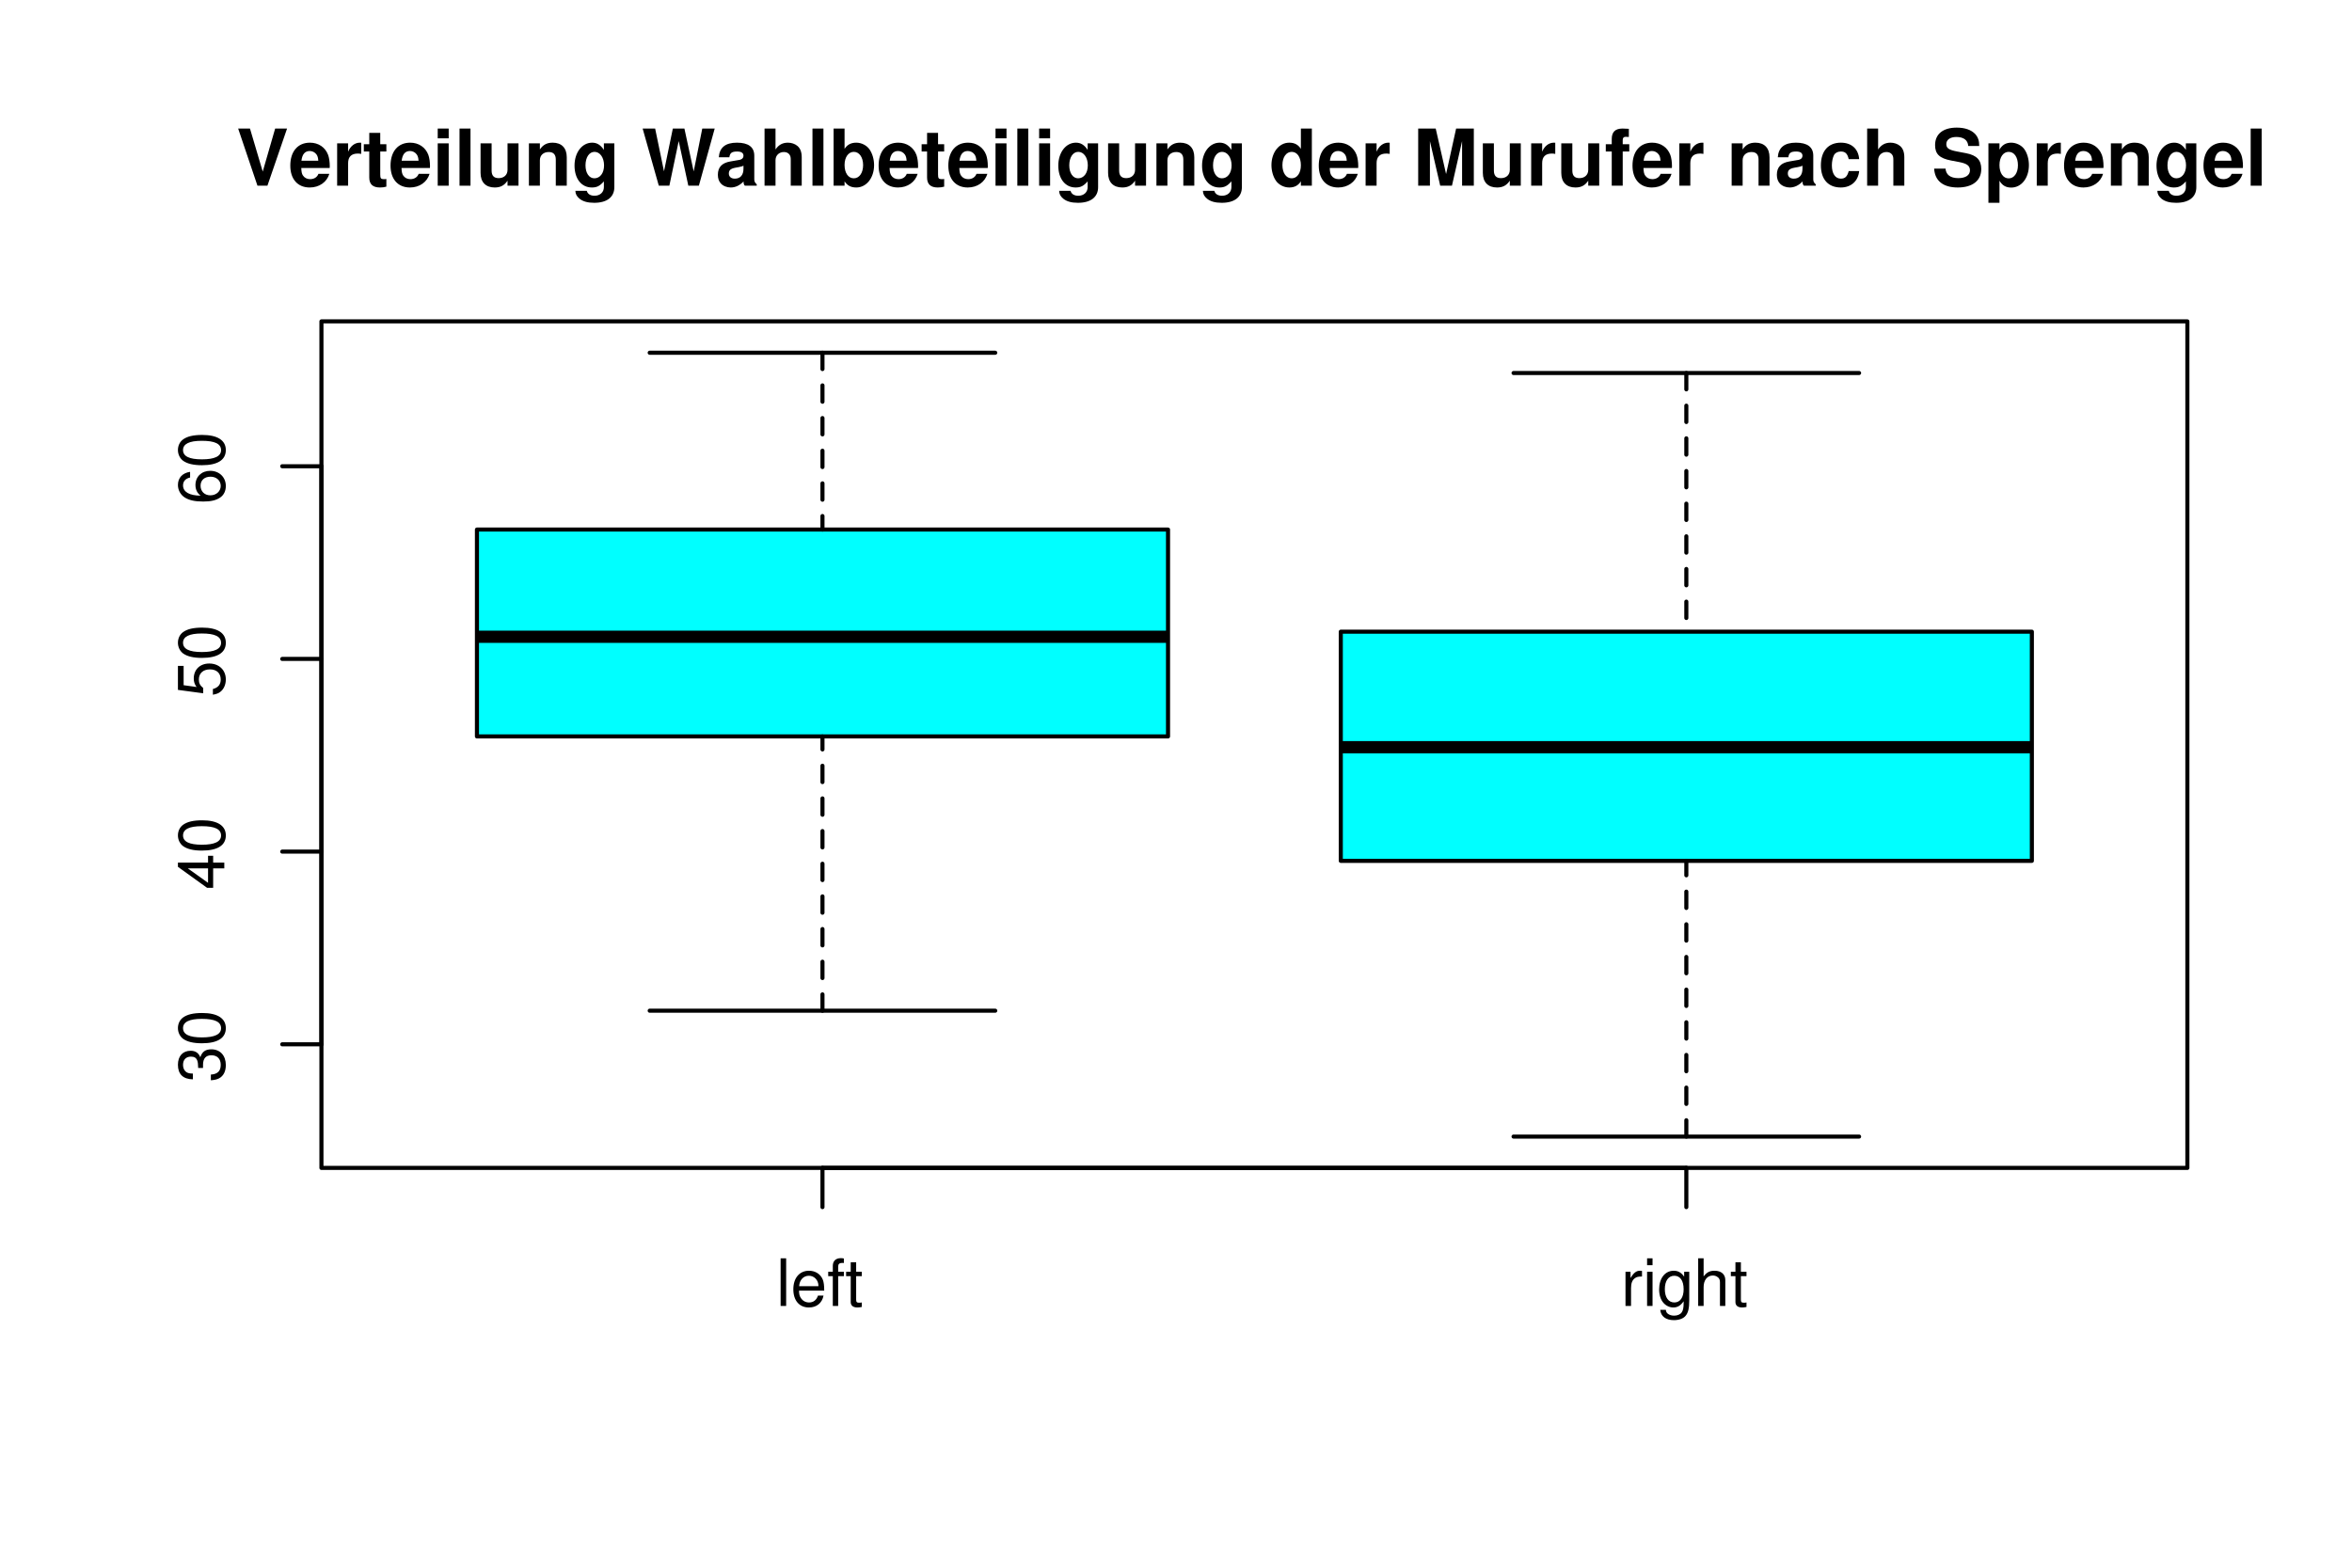
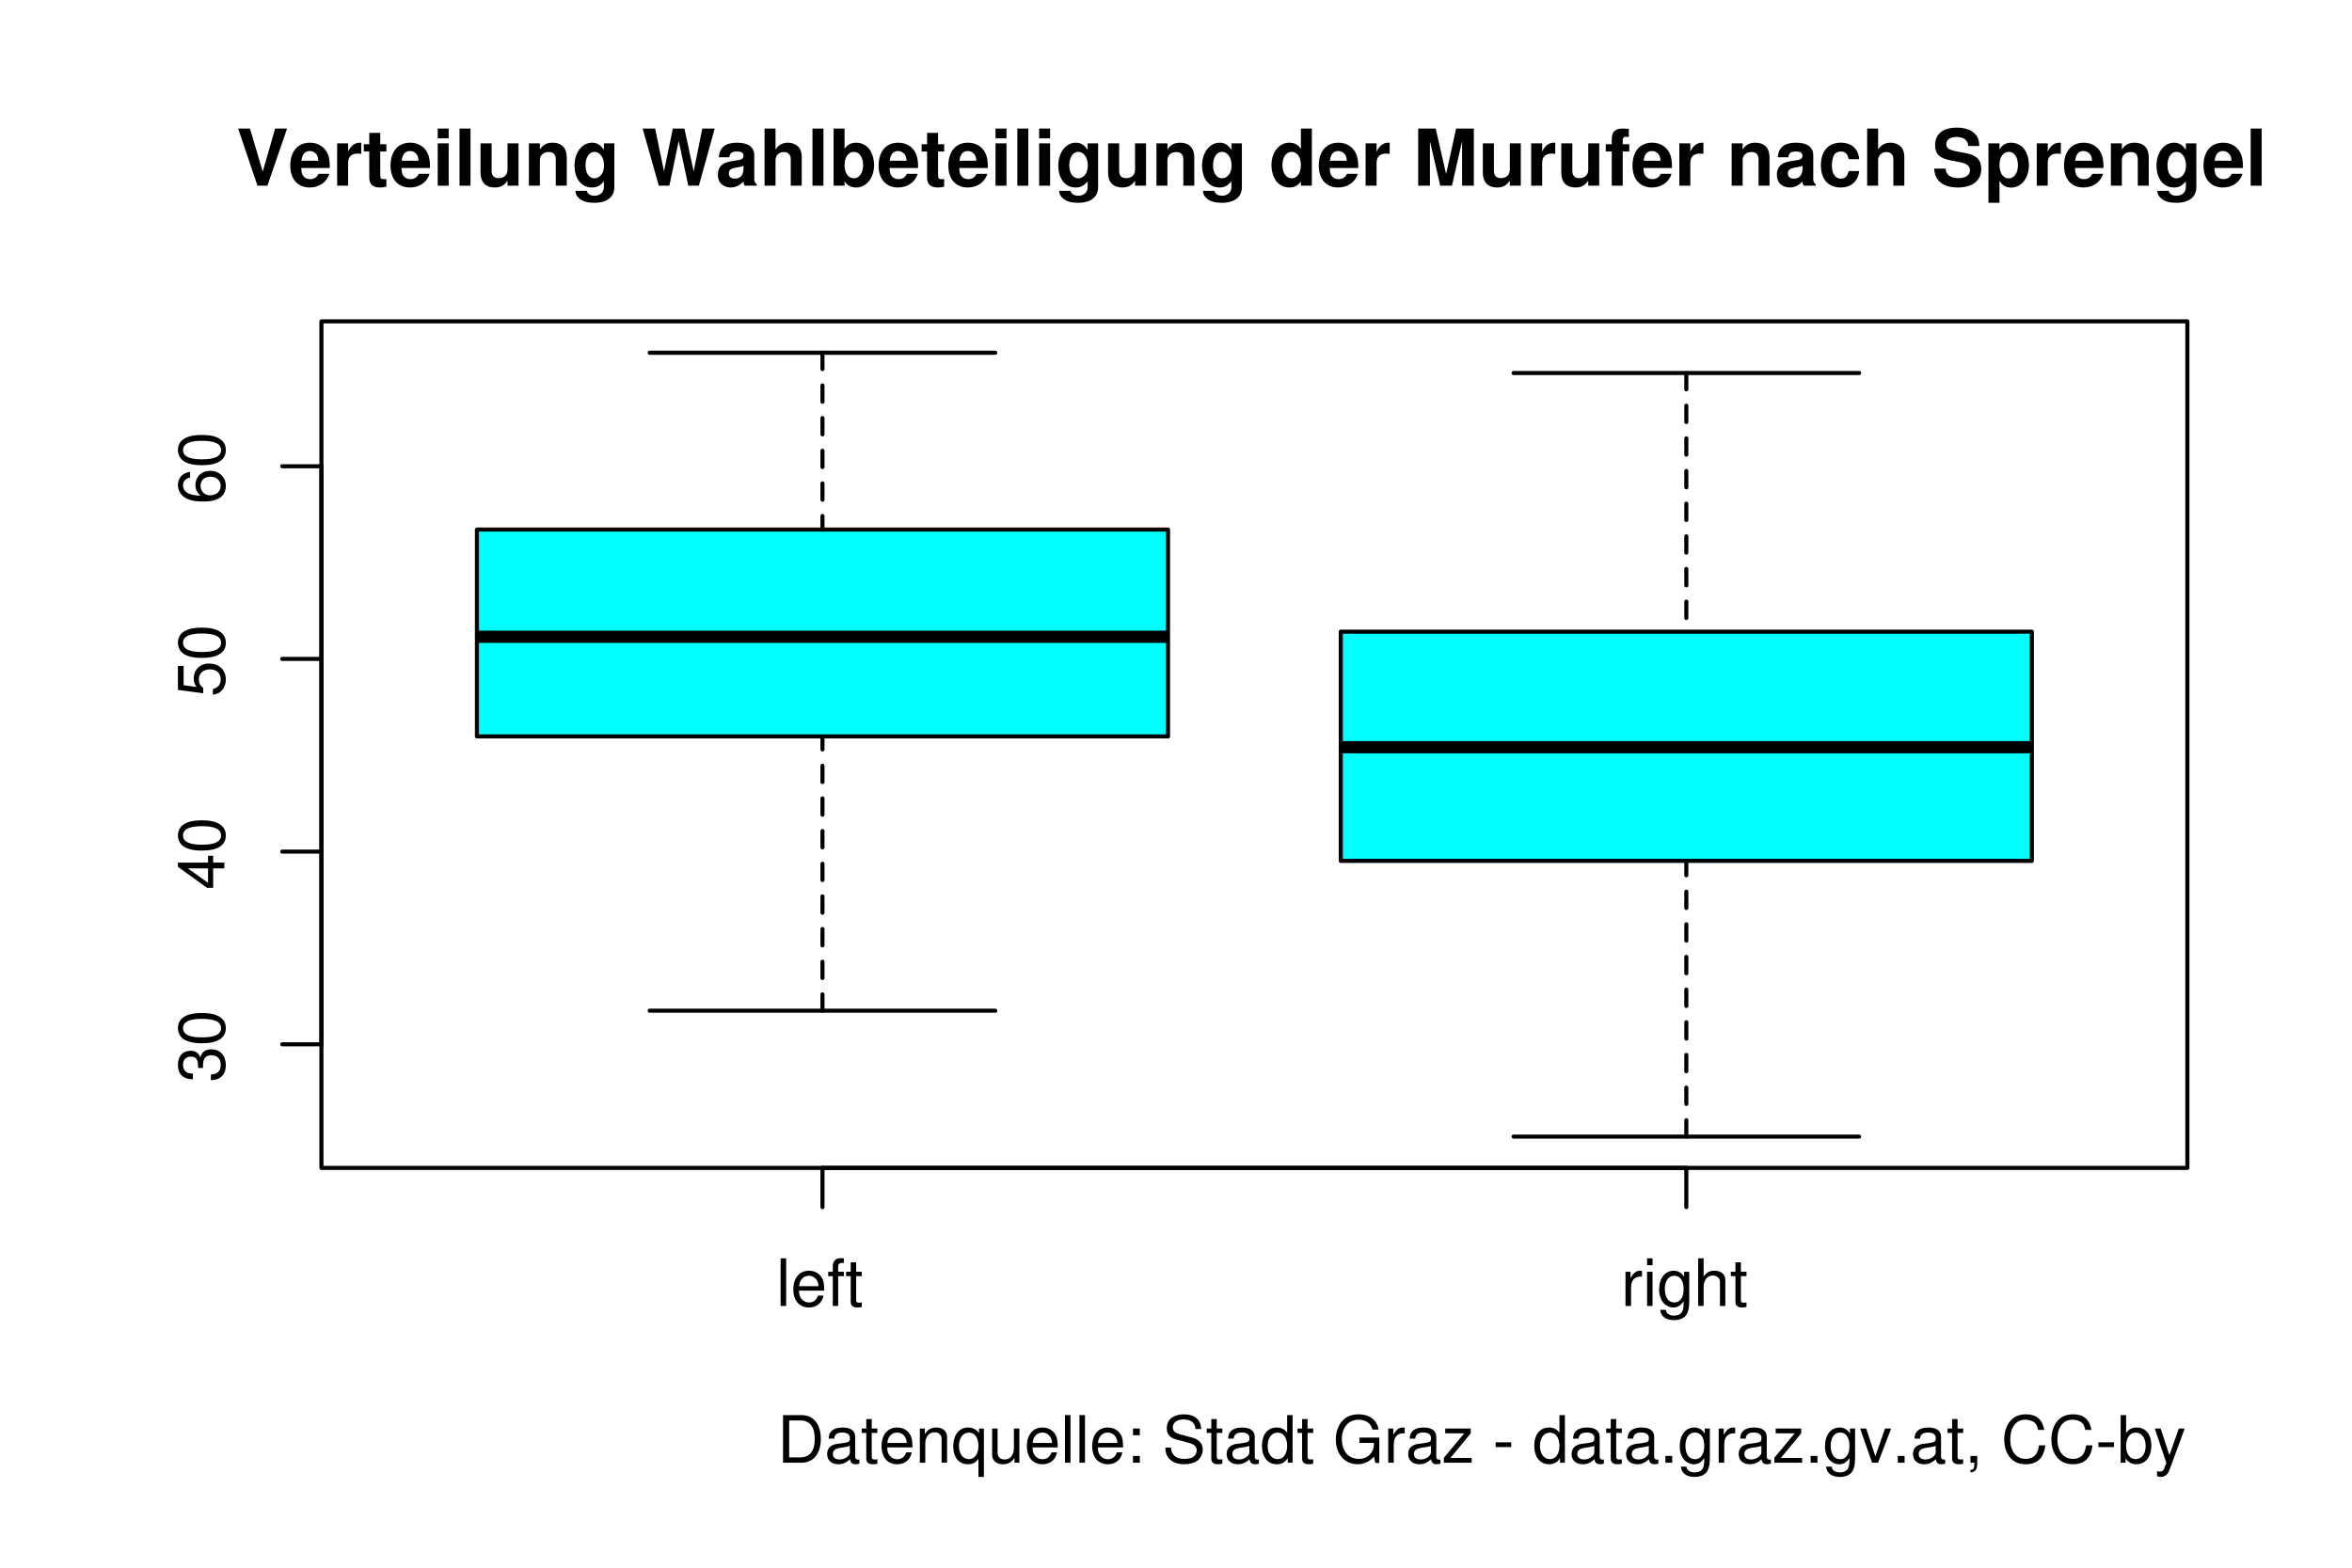
<svg xmlns="http://www.w3.org/2000/svg" xmlns:xlink="http://www.w3.org/1999/xlink" width="432pt" height="288pt" viewBox="0 0 432 288" version="1.2">
  <defs>
    <g>
      <symbol overflow="visible" id="glyph0-0">
        <path style="stroke:none;" d="" />
      </symbol>
      <symbol overflow="visible" id="glyph0-1">
        <path style="stroke:none;" d="M 1.828 -8.75 L 0.812 -8.75 L 0.812 0 L 1.828 0 Z " />
      </symbol>
      <symbol overflow="visible" id="glyph0-2">
        <path style="stroke:none;" d="M 6.156 -2.812 C 6.156 -3.766 6.078 -4.344 5.906 -4.812 C 5.5 -5.844 4.531 -6.469 3.359 -6.469 C 1.609 -6.469 0.484 -5.125 0.484 -3.062 C 0.484 -1 1.578 0.281 3.344 0.281 C 4.781 0.281 5.766 -0.547 6.031 -1.906 L 5.016 -1.906 C 4.734 -1.078 4.172 -0.641 3.375 -0.641 C 2.734 -0.641 2.203 -0.938 1.859 -1.469 C 1.625 -1.828 1.531 -2.188 1.531 -2.812 Z M 1.547 -3.625 C 1.625 -4.781 2.344 -5.547 3.344 -5.547 C 4.328 -5.547 5.094 -4.734 5.094 -3.703 C 5.094 -3.672 5.094 -3.641 5.078 -3.625 Z " />
      </symbol>
      <symbol overflow="visible" id="glyph0-3">
        <path style="stroke:none;" d="M 3.094 -6.281 L 2.047 -6.281 L 2.047 -7.266 C 2.047 -7.688 2.297 -7.906 2.75 -7.906 C 2.828 -7.906 2.875 -7.906 3.094 -7.891 L 3.094 -8.719 C 2.875 -8.766 2.734 -8.781 2.531 -8.781 C 1.609 -8.781 1.062 -8.25 1.062 -7.359 L 1.062 -6.281 L 0.219 -6.281 L 0.219 -5.469 L 1.062 -5.469 L 1.062 0 L 2.047 0 L 2.047 -5.469 L 3.094 -5.469 Z " />
      </symbol>
      <symbol overflow="visible" id="glyph0-4">
        <path style="stroke:none;" d="M 3.047 -6.281 L 2.016 -6.281 L 2.016 -8.016 L 1.016 -8.016 L 1.016 -6.281 L 0.172 -6.281 L 0.172 -5.469 L 1.016 -5.469 L 1.016 -0.719 C 1.016 -0.078 1.453 0.281 2.234 0.281 C 2.469 0.281 2.719 0.25 3.047 0.188 L 3.047 -0.641 C 2.922 -0.609 2.766 -0.594 2.562 -0.594 C 2.141 -0.594 2.016 -0.719 2.016 -1.156 L 2.016 -5.469 L 3.047 -5.469 Z " />
      </symbol>
      <symbol overflow="visible" id="glyph0-5">
        <path style="stroke:none;" d="M 0.828 -6.281 L 0.828 0 L 1.844 0 L 1.844 -3.266 C 1.844 -4.156 2.062 -4.75 2.547 -5.094 C 2.859 -5.328 3.156 -5.406 3.859 -5.406 L 3.859 -6.438 C 3.688 -6.453 3.594 -6.469 3.469 -6.469 C 2.812 -6.469 2.328 -6.078 1.75 -5.141 L 1.75 -6.281 Z " />
      </symbol>
      <symbol overflow="visible" id="glyph0-6">
        <path style="stroke:none;" d="M 1.797 -6.281 L 0.797 -6.281 L 0.797 0 L 1.797 0 Z M 1.797 -8.75 L 0.797 -8.75 L 0.797 -7.484 L 1.797 -7.484 Z " />
      </symbol>
      <symbol overflow="visible" id="glyph0-7">
        <path style="stroke:none;" d="M 4.938 -6.281 L 4.938 -5.375 C 4.438 -6.125 3.828 -6.469 3.031 -6.469 C 1.422 -6.469 0.344 -5.078 0.344 -3.031 C 0.344 -2 0.625 -1.156 1.141 -0.562 C 1.609 -0.031 2.281 0.281 2.938 0.281 C 3.734 0.281 4.281 -0.062 4.844 -0.859 L 4.844 -0.531 C 4.844 0.328 4.734 0.844 4.484 1.188 C 4.219 1.562 3.703 1.781 3.094 1.781 C 2.641 1.781 2.234 1.656 1.953 1.438 C 1.734 1.266 1.625 1.094 1.578 0.719 L 0.547 0.719 C 0.656 1.906 1.578 2.609 3.062 2.609 C 4 2.609 4.797 2.312 5.203 1.812 C 5.688 1.234 5.875 0.438 5.875 -1.031 L 5.875 -6.281 Z M 3.125 -5.547 C 4.219 -5.547 4.844 -4.625 4.844 -3.062 C 4.844 -1.562 4.203 -0.641 3.141 -0.641 C 2.047 -0.641 1.391 -1.578 1.391 -3.094 C 1.391 -4.609 2.062 -5.547 3.125 -5.547 Z " />
      </symbol>
      <symbol overflow="visible" id="glyph0-8">
        <path style="stroke:none;" d="M 0.844 -8.75 L 0.844 0 L 1.844 0 L 1.844 -3.469 C 1.844 -4.75 2.516 -5.594 3.547 -5.594 C 3.859 -5.594 4.188 -5.484 4.422 -5.297 C 4.719 -5.094 4.844 -4.797 4.844 -4.359 L 4.844 0 L 5.828 0 L 5.828 -4.75 C 5.828 -5.812 5.078 -6.469 3.859 -6.469 C 2.969 -6.469 2.422 -6.188 1.844 -5.422 L 1.844 -8.75 Z " />
      </symbol>
+       <symbol overflow="visible" id="glyph0-9">
+         <path style="stroke:none;" d="M 1.062 0 L 4.438 0 C 6.641 0 8 -1.656 8 -4.375 C 8 -7.094 6.656 -8.75 4.438 -8.75 L 1.062 -8.75 Z M 2.188 -0.984 L 2.188 -7.766 L 4.25 -7.766 C 5.969 -7.766 6.891 -6.594 6.891 -4.375 C 6.891 -2.156 5.969 -0.984 4.25 -0.984 Z " />
+       </symbol>
+       <symbol overflow="visible" id="glyph0-10">
+         <path style="stroke:none;" d="M 6.422 -0.594 C 6.312 -0.562 6.266 -0.562 6.203 -0.562 C 5.859 -0.562 5.656 -0.75 5.656 -1.062 L 5.656 -4.75 C 5.656 -5.875 4.844 -6.469 3.297 -6.469 C 2.391 -6.469 1.625 -6.203 1.219 -5.734 C 0.922 -5.406 0.797 -5.047 0.781 -4.422 L 1.781 -4.422 C 1.875 -5.203 2.328 -5.547 3.266 -5.547 C 4.156 -5.547 4.672 -5.203 4.672 -4.609 L 4.672 -4.344 C 4.672 -3.922 4.422 -3.75 3.625 -3.641 C 2.203 -3.469 1.984 -3.422 1.609 -3.266 C 0.875 -2.969 0.5 -2.406 0.5 -1.578 C 0.5 -0.438 1.297 0.281 2.562 0.281 C 3.359 0.281 4 0 4.703 -0.641 C 4.781 -0.016 5.094 0.281 5.734 0.281 C 5.938 0.281 6.094 0.25 6.422 0.172 Z M 4.672 -1.984 C 4.672 -1.641 4.578 -1.438 4.266 -1.156 C 3.859 -0.797 3.375 -0.594 2.781 -0.594 C 2 -0.594 1.547 -0.969 1.547 -1.609 C 1.547 -2.266 1.984 -2.609 3.062 -2.766 C 4.109 -2.906 4.328 -2.953 4.672 -3.109 Z " />
+       </symbol>
+       <symbol overflow="visible" id="glyph0-11">
+         <path style="stroke:none;" d="M 0.844 -6.281 L 0.844 0 L 1.844 0 L 1.844 -3.469 C 1.844 -4.75 2.516 -5.594 3.547 -5.594 C 4.344 -5.594 4.844 -5.109 4.844 -4.359 L 4.844 0 L 5.844 0 L 5.844 -4.75 C 5.844 -5.797 5.062 -6.469 3.859 -6.469 C 2.922 -6.469 2.312 -6.109 1.766 -5.234 L 1.766 -6.281 Z " />
+       </symbol>
+       <symbol overflow="visible" id="glyph0-12">
+         <path style="stroke:none;" d="M 5.938 2.609 L 5.938 -6.281 L 5.047 -6.281 L 5.047 -5.453 C 4.578 -6.109 3.875 -6.469 3.047 -6.469 C 1.391 -6.469 0.312 -5.109 0.312 -3.031 C 0.312 -0.984 1.344 0.281 3 0.281 C 3.875 0.281 4.469 -0.031 4.938 -0.719 L 4.938 2.609 Z M 3.188 -5.531 C 4.266 -5.531 4.938 -4.578 4.938 -3.062 C 4.938 -1.625 4.25 -0.656 3.188 -0.656 C 2.094 -0.656 1.359 -1.625 1.359 -3.094 C 1.359 -4.547 2.094 -5.531 3.188 -5.531 Z " />
+       </symbol>
+       <symbol overflow="visible" id="glyph0-13">
+         <path style="stroke:none;" d="M 5.781 0 L 5.781 -6.281 L 4.781 -6.281 L 4.781 -2.719 C 4.781 -1.438 4.109 -0.594 3.078 -0.594 C 2.281 -0.594 1.781 -1.078 1.781 -1.844 L 1.781 -6.281 L 0.781 -6.281 L 0.781 -1.438 C 0.781 -0.391 1.562 0.281 2.781 0.281 C 3.703 0.281 4.297 -0.047 4.891 -0.875 L 4.891 0 Z " />
+       </symbol>
+       <symbol overflow="visible" id="glyph0-14">
+         <path style="stroke:none;" d="M 2.562 -1.25 L 1.312 -1.25 L 1.312 0 L 2.562 0 Z M 2.562 -6.281 L 1.312 -6.281 L 1.312 -5.047 L 2.562 -5.047 Z " />
+       </symbol>
+       <symbol overflow="visible" id="glyph0-15">
+         <path style="stroke:none;" d="" />
+       </symbol>
+       <symbol overflow="visible" id="glyph0-16">
+         <path style="stroke:none;" d="M 7.156 -6.188 C 7.141 -7.891 5.969 -8.891 3.953 -8.891 C 2.031 -8.891 0.844 -7.906 0.844 -6.328 C 0.844 -5.25 1.406 -4.578 2.562 -4.281 L 4.734 -3.703 C 5.828 -3.422 6.344 -2.969 6.344 -2.297 C 6.344 -1.828 6.078 -1.344 5.719 -1.078 C 5.359 -0.844 4.812 -0.703 4.109 -0.703 C 3.156 -0.703 2.516 -0.938 2.094 -1.438 C 1.766 -1.828 1.625 -2.25 1.625 -2.781 L 0.578 -2.781 C 0.594 -1.984 0.75 -1.453 1.094 -0.969 C 1.688 -0.156 2.703 0.281 4.031 0.281 C 5.078 0.281 5.922 0.031 6.484 -0.391 C 7.078 -0.859 7.453 -1.641 7.453 -2.406 C 7.453 -3.484 6.781 -4.266 5.594 -4.594 L 3.391 -5.188 C 2.344 -5.469 1.953 -5.812 1.953 -6.484 C 1.953 -7.375 2.734 -7.953 3.906 -7.953 C 5.297 -7.953 6.078 -7.312 6.094 -6.188 Z " />
+       </symbol>
+       <symbol overflow="visible" id="glyph0-17">
+         <path style="stroke:none;" d="M 5.938 -8.75 L 4.938 -8.75 L 4.938 -5.5 C 4.531 -6.125 3.859 -6.469 3.016 -6.469 C 1.375 -6.469 0.312 -5.156 0.312 -3.156 C 0.312 -1.031 1.359 0.281 3.047 0.281 C 3.906 0.281 4.516 -0.047 5.047 -0.828 L 5.047 0 L 5.938 0 Z M 3.188 -5.531 C 4.266 -5.531 4.938 -4.578 4.938 -3.078 C 4.938 -1.625 4.25 -0.656 3.188 -0.656 C 2.094 -0.656 1.359 -1.625 1.359 -3.094 C 1.359 -4.562 2.094 -5.531 3.188 -5.531 Z " />
+       </symbol>
+       <symbol overflow="visible" id="glyph0-18">
+         <path style="stroke:none;" d="M 8.516 -4.625 L 4.859 -4.625 L 4.859 -3.641 L 7.531 -3.641 L 7.531 -3.391 C 7.531 -1.844 6.375 -0.703 4.781 -0.703 C 3.891 -0.703 3.078 -1.031 2.562 -1.594 C 1.984 -2.219 1.641 -3.266 1.641 -4.344 C 1.641 -6.484 2.875 -7.906 4.719 -7.906 C 6.047 -7.906 7.016 -7.219 7.25 -6.094 L 8.391 -6.094 C 8.078 -7.875 6.734 -8.891 4.734 -8.891 C 3.656 -8.891 2.797 -8.609 2.109 -8.047 C 1.109 -7.219 0.531 -5.859 0.531 -4.281 C 0.531 -1.594 2.172 0.281 4.531 0.281 C 5.719 0.281 6.672 -0.172 7.531 -1.109 L 7.797 0.047 L 8.516 0.047 Z " />
+       </symbol>
+       <symbol overflow="visible" id="glyph0-19">
+         <path style="stroke:none;" d="M 5.312 -6.281 L 0.625 -6.281 L 0.625 -5.406 L 4.125 -5.406 L 0.375 -0.906 L 0.375 0 L 5.484 0 L 5.484 -0.875 L 1.578 -0.875 L 5.312 -5.406 Z " />
+       </symbol>
+       <symbol overflow="visible" id="glyph0-20">
+         <path style="stroke:none;" d="M 3.406 -3.75 L 0.547 -3.75 L 0.547 -2.875 L 3.406 -2.875 Z " />
+       </symbol>
+       <symbol overflow="visible" id="glyph0-21">
+         <path style="stroke:none;" d="M 2.297 -1.25 L 1.047 -1.25 L 1.047 0 L 2.297 0 Z " />
+       </symbol>
+       <symbol overflow="visible" id="glyph0-22">
+         <path style="stroke:none;" d="M 3.422 0 L 5.828 -6.281 L 4.703 -6.281 L 2.922 -1.188 L 1.25 -6.281 L 0.125 -6.281 L 2.328 0 Z " />
+       </symbol>
+       <symbol overflow="visible" id="glyph0-23">
+         <path style="stroke:none;" d="M 1.047 -1.25 L 1.047 0 L 1.766 0 L 1.766 0.219 C 1.766 1.047 1.609 1.281 1.047 1.312 L 1.047 1.766 C 1.891 1.766 2.297 1.219 2.297 0.188 L 2.297 -1.25 Z " />
+       </symbol>
+       <symbol overflow="visible" id="glyph0-24">
+         <path style="stroke:none;" d="M 7.938 -6.031 C 7.594 -7.953 6.484 -8.891 4.578 -8.891 C 3.391 -8.891 2.453 -8.516 1.797 -7.797 C 1.016 -6.938 0.578 -5.688 0.578 -4.266 C 0.578 -2.828 1.016 -1.594 1.844 -0.75 C 2.516 -0.047 3.391 0.281 4.531 0.281 C 6.656 0.281 7.859 -0.875 8.125 -3.188 L 6.969 -3.188 C 6.875 -2.594 6.75 -2.188 6.578 -1.844 C 6.219 -1.109 5.469 -0.703 4.531 -0.703 C 2.797 -0.703 1.688 -2.094 1.688 -4.281 C 1.688 -6.531 2.75 -7.906 4.438 -7.906 C 5.141 -7.906 5.812 -7.688 6.172 -7.359 C 6.484 -7.062 6.672 -6.688 6.797 -6.031 Z " />
+       </symbol>
+       <symbol overflow="visible" id="glyph0-25">
+         <path style="stroke:none;" d="M 0.641 -8.75 L 0.641 0 L 1.547 0 L 1.547 -0.797 C 2.031 -0.078 2.656 0.281 3.547 0.281 C 5.203 0.281 6.281 -1.078 6.281 -3.172 C 6.281 -5.203 5.25 -6.469 3.594 -6.469 C 2.719 -6.469 2.109 -6.141 1.641 -5.438 L 1.641 -8.75 Z M 3.391 -5.531 C 4.516 -5.531 5.234 -4.562 5.234 -3.062 C 5.234 -1.625 4.484 -0.656 3.391 -0.656 C 2.344 -0.656 1.641 -1.625 1.641 -3.094 C 1.641 -4.578 2.344 -5.531 3.391 -5.531 Z " />
+       </symbol>
+       <symbol overflow="visible" id="glyph0-26">
+         <path style="stroke:none;" d="M 4.656 -6.281 L 2.922 -1.391 L 1.312 -6.281 L 0.234 -6.281 L 2.359 0.031 L 1.984 1.016 C 1.828 1.469 1.594 1.625 1.172 1.625 C 1.031 1.625 0.859 1.609 0.641 1.562 L 0.641 2.453 C 0.859 2.562 1.062 2.609 1.312 2.609 C 1.641 2.609 1.984 2.516 2.25 2.312 C 2.562 2.094 2.75 1.828 2.938 1.312 L 5.734 -6.281 Z " />
+       </symbol>
      <symbol overflow="visible" id="glyph1-0">
        <path style="stroke:none;" d="" />
      </symbol>
      <symbol overflow="visible" id="glyph1-1">
        <path style="stroke:none;" d="M -3.906 -2.656 L -3.906 -3.234 C -3.906 -4.391 -3.391 -4.984 -2.359 -4.984 C -1.297 -4.984 -0.656 -4.328 -0.656 -3.234 C -0.656 -2.078 -1.234 -1.516 -2.469 -1.438 L -2.469 -0.391 C -1.781 -0.438 -1.344 -0.547 -0.953 -0.75 C -0.141 -1.188 0.281 -2.031 0.281 -3.188 C 0.281 -4.938 -0.766 -6.078 -2.375 -6.078 C -3.453 -6.078 -4.062 -5.656 -4.406 -4.625 C -4.719 -5.422 -5.312 -5.812 -6.172 -5.812 C -7.625 -5.812 -8.516 -4.844 -8.516 -3.234 C -8.516 -1.516 -7.578 -0.594 -5.766 -0.562 L -5.766 -1.625 C -6.281 -1.625 -6.562 -1.688 -6.828 -1.812 C -7.297 -2.047 -7.578 -2.578 -7.578 -3.234 C -7.578 -4.172 -7.031 -4.734 -6.125 -4.734 C -5.531 -4.734 -5.172 -4.531 -4.984 -4.062 C -4.859 -3.766 -4.812 -3.391 -4.797 -2.656 Z " />
      </symbol>
      <symbol overflow="visible" id="glyph1-2">
        <path style="stroke:none;" d="M -8.516 -3.297 C -8.516 -2.516 -8.156 -1.781 -7.578 -1.344 C -6.828 -0.797 -5.688 -0.516 -4.109 -0.516 C -1.25 -0.516 0.281 -1.469 0.281 -3.297 C 0.281 -5.094 -1.25 -6.078 -4.047 -6.078 C -5.703 -6.078 -6.797 -5.812 -7.578 -5.25 C -8.172 -4.812 -8.516 -4.109 -8.516 -3.297 Z M -7.578 -3.297 C -7.578 -4.438 -6.422 -5 -4.141 -5 C -1.734 -5 -0.594 -4.453 -0.594 -3.281 C -0.594 -2.156 -1.781 -1.594 -4.109 -1.594 C -6.438 -1.594 -7.578 -2.156 -7.578 -3.297 Z " />
      </symbol>
      <symbol overflow="visible" id="glyph1-3">
        <path style="stroke:none;" d="M -2.047 -3.922 L 0 -3.922 L 0 -4.984 L -2.047 -4.984 L -2.047 -6.234 L -2.984 -6.234 L -2.984 -4.984 L -8.516 -4.984 L -8.516 -4.203 L -3.156 -0.344 L -2.047 -0.344 Z M -2.984 -3.922 L -2.984 -1.266 L -6.703 -3.922 Z " />
      </symbol>
      <symbol overflow="visible" id="glyph1-4">
        <path style="stroke:none;" d="M -8.516 -5.719 L -8.516 -1.312 L -3.875 -0.688 L -3.875 -1.656 C -4.469 -2.141 -4.672 -2.562 -4.672 -3.219 C -4.672 -4.359 -3.891 -5.078 -2.625 -5.078 C -1.406 -5.078 -0.656 -4.375 -0.656 -3.219 C -0.656 -2.297 -1.125 -1.734 -2.094 -1.469 L -2.094 -0.422 C -1.391 -0.562 -1.062 -0.688 -0.75 -0.938 C -0.094 -1.422 0.281 -2.281 0.281 -3.234 C 0.281 -4.953 -0.969 -6.156 -2.766 -6.156 C -4.453 -6.156 -5.609 -5.047 -5.609 -3.406 C -5.609 -2.812 -5.453 -2.328 -5.094 -1.844 L -7.469 -2.172 L -7.469 -5.719 Z " />
      </symbol>
      <symbol overflow="visible" id="glyph1-5">
        <path style="stroke:none;" d="M -6.281 -5.969 C -7.688 -5.766 -8.516 -4.859 -8.516 -3.562 C -8.516 -2.625 -8.047 -1.781 -7.297 -1.281 C -6.469 -0.75 -5.422 -0.516 -3.875 -0.516 C -2.453 -0.516 -1.531 -0.734 -0.781 -1.234 C -0.094 -1.688 0.281 -2.438 0.281 -3.375 C 0.281 -4.984 -0.922 -6.156 -2.594 -6.156 C -4.172 -6.156 -5.297 -5.078 -5.297 -3.547 C -5.297 -2.719 -4.969 -2.047 -4.344 -1.594 C -6.422 -1.609 -7.578 -2.281 -7.578 -3.484 C -7.578 -4.234 -7.109 -4.75 -6.281 -4.922 Z M -4.359 -3.422 C -4.359 -4.438 -3.641 -5.078 -2.516 -5.078 C -1.438 -5.078 -0.656 -4.359 -0.656 -3.391 C -0.656 -2.406 -1.469 -1.656 -2.562 -1.656 C -3.625 -1.656 -4.359 -2.375 -4.359 -3.422 Z " />
      </symbol>
      <symbol overflow="visible" id="glyph2-0">
        <path style="stroke:none;" d="" />
      </symbol>
      <symbol overflow="visible" id="glyph2-1">
        <path style="stroke:none;" d="M 5.719 0 L 9.328 -10.5 L 7.141 -10.5 L 4.859 -2.594 L 2.516 -10.5 L 0.344 -10.5 L 3.891 0 Z " />
      </symbol>
      <symbol overflow="visible" id="glyph2-2">
        <path style="stroke:none;" d="M 7.547 -3.25 C 7.562 -3.422 7.562 -3.5 7.562 -3.594 C 7.562 -4.375 7.453 -5.094 7.266 -5.641 C 6.734 -7.062 5.484 -7.906 3.922 -7.906 C 1.688 -7.906 0.312 -6.297 0.312 -3.688 C 0.312 -1.203 1.672 0.328 3.875 0.328 C 5.625 0.328 7.031 -0.656 7.484 -2.188 L 5.484 -2.188 C 5.25 -1.562 4.688 -1.203 3.953 -1.203 C 3.375 -1.203 2.906 -1.453 2.625 -1.891 C 2.438 -2.172 2.359 -2.516 2.328 -3.25 Z M 2.359 -4.594 C 2.5 -5.781 3 -6.375 3.891 -6.375 C 4.391 -6.375 4.859 -6.125 5.141 -5.719 C 5.328 -5.438 5.422 -5.125 5.453 -4.594 Z " />
      </symbol>
      <symbol overflow="visible" id="glyph2-3">
        <path style="stroke:none;" d="M 0.906 -7.781 L 0.906 0 L 2.922 0 L 2.922 -4.141 C 2.922 -5.312 3.516 -5.906 4.703 -5.906 C 4.906 -5.906 5.062 -5.891 5.328 -5.844 L 5.328 -7.891 C 5.219 -7.906 5.141 -7.906 5.078 -7.906 C 4.156 -7.906 3.359 -7.297 2.922 -6.25 L 2.922 -7.781 Z " />
      </symbol>
      <symbol overflow="visible" id="glyph2-4">
        <path style="stroke:none;" d="M 4.344 -7.625 L 3.219 -7.625 L 3.219 -9.703 L 1.203 -9.703 L 1.203 -7.625 L 0.203 -7.625 L 0.203 -6.281 L 1.203 -6.281 L 1.203 -1.5 C 1.203 -0.281 1.844 0.328 3.172 0.328 C 3.609 0.328 3.969 0.281 4.344 0.172 L 4.344 -1.234 C 4.141 -1.203 4.016 -1.203 3.875 -1.203 C 3.344 -1.203 3.219 -1.359 3.219 -2.047 L 3.219 -6.281 L 4.344 -6.281 Z " />
      </symbol>
      <symbol overflow="visible" id="glyph2-5">
        <path style="stroke:none;" d="M 2.984 -7.781 L 0.969 -7.781 L 0.969 0 L 2.984 0 Z M 2.984 -10.5 L 0.969 -10.5 L 0.969 -8.703 L 2.984 -8.703 Z " />
      </symbol>
      <symbol overflow="visible" id="glyph2-6">
        <path style="stroke:none;" d="M 2.984 -10.5 L 0.969 -10.5 L 0.969 0 L 2.984 0 Z " />
      </symbol>
      <symbol overflow="visible" id="glyph2-7">
        <path style="stroke:none;" d="M 7.797 0 L 7.797 -7.781 L 5.781 -7.781 L 5.781 -2.906 C 5.781 -1.984 5.125 -1.391 4.156 -1.391 C 3.281 -1.391 2.859 -1.844 2.859 -2.781 L 2.859 -7.781 L 0.828 -7.781 L 0.828 -2.359 C 0.828 -0.641 1.781 0.328 3.438 0.328 C 4.5 0.328 5.203 -0.062 5.781 -0.922 L 5.781 0 Z " />
      </symbol>
      <symbol overflow="visible" id="glyph2-8">
        <path style="stroke:none;" d="M 0.906 -7.781 L 0.906 0 L 2.922 0 L 2.922 -4.672 C 2.922 -5.594 3.578 -6.188 4.547 -6.188 C 5.422 -6.188 5.844 -5.719 5.844 -4.797 L 5.844 0 L 7.859 0 L 7.859 -5.219 C 7.859 -6.922 6.922 -7.906 5.266 -7.906 C 4.203 -7.906 3.5 -7.516 2.922 -6.656 L 2.922 -7.781 Z " />
      </symbol>
      <symbol overflow="visible" id="glyph2-9">
        <path style="stroke:none;" d="M 5.875 -7.781 L 5.875 -6.578 C 5.266 -7.5 4.609 -7.906 3.719 -7.906 C 1.875 -7.906 0.484 -6.109 0.484 -3.703 C 0.484 -1.281 1.75 0.328 3.672 0.328 C 4.578 0.328 5.125 0.062 5.875 -0.797 L 5.875 0.266 C 5.875 1.203 5.172 1.844 4.156 1.844 C 3.406 1.844 2.891 1.531 2.734 0.938 L 0.641 0.938 C 0.656 1.547 0.891 1.953 1.406 2.391 C 2.031 2.891 2.891 3.141 4.094 3.141 C 6.438 3.141 7.797 2.094 7.797 0.266 L 7.797 -7.781 Z M 4.156 -6.219 C 5.156 -6.219 5.906 -5.172 5.906 -3.734 C 5.906 -2.312 5.172 -1.359 4.125 -1.359 C 3.172 -1.359 2.5 -2.312 2.5 -3.734 C 2.5 -5.203 3.172 -6.219 4.156 -6.219 Z " />
      </symbol>
      <symbol overflow="visible" id="glyph2-10">
        <path style="stroke:none;" d="" />
      </symbol>
      <symbol overflow="visible" id="glyph2-11">
        <path style="stroke:none;" d="M 10.516 0 L 13.422 -10.5 L 11.141 -10.5 L 9.562 -2.625 L 7.859 -10.5 L 5.734 -10.5 L 4.109 -2.641 L 2.484 -10.5 L 0.188 -10.5 L 3.156 0 L 5.094 0 L 6.812 -8.203 L 8.578 0 Z " />
      </symbol>
      <symbol overflow="visible" id="glyph2-12">
        <path style="stroke:none;" d="M 7.547 -0.25 C 7.188 -0.578 7.094 -0.797 7.094 -1.203 L 7.094 -5.516 C 7.094 -7.109 6 -7.906 3.906 -7.906 C 1.797 -7.906 0.703 -7.016 0.578 -5.219 L 2.516 -5.219 C 2.625 -6.016 2.953 -6.281 3.953 -6.281 C 4.719 -6.281 5.109 -6.016 5.109 -5.5 C 5.109 -5.25 4.984 -5.016 4.766 -4.891 C 4.5 -4.75 4.5 -4.75 3.5 -4.594 L 2.688 -4.453 C 1.156 -4.188 0.406 -3.406 0.406 -2 C 0.406 -1.344 0.594 -0.797 0.953 -0.406 C 1.391 0.062 2.078 0.328 2.766 0.328 C 3.625 0.328 4.422 -0.047 5.125 -0.781 C 5.125 -0.375 5.172 -0.234 5.359 0 L 7.547 0 Z M 5.109 -3.125 C 5.109 -1.953 4.531 -1.297 3.516 -1.297 C 2.844 -1.297 2.422 -1.656 2.422 -2.234 C 2.422 -2.844 2.734 -3.125 3.578 -3.297 L 4.266 -3.422 C 4.797 -3.531 4.891 -3.562 5.109 -3.672 Z " />
      </symbol>
      <symbol overflow="visible" id="glyph2-13">
        <path style="stroke:none;" d="M 0.969 -10.5 L 0.969 0 L 2.984 0 L 2.984 -4.672 C 2.984 -5.562 3.625 -6.188 4.531 -6.188 C 4.969 -6.188 5.312 -6.031 5.547 -5.719 C 5.719 -5.453 5.781 -5.266 5.781 -4.75 L 5.781 0 L 7.797 0 L 7.797 -5.219 C 7.797 -6.188 7.531 -6.875 7 -7.312 C 6.562 -7.688 5.906 -7.906 5.266 -7.906 C 4.266 -7.906 3.547 -7.5 2.984 -6.656 L 2.984 -10.5 Z " />
      </symbol>
      <symbol overflow="visible" id="glyph2-14">
        <path style="stroke:none;" d="M 0.844 -10.5 L 0.844 0 L 2.859 0 L 2.859 -0.797 C 3.359 -0.031 4.031 0.328 5.016 0.328 C 6.875 0.328 8.281 -1.438 8.281 -3.781 C 8.281 -4.844 7.969 -5.906 7.453 -6.656 C 6.922 -7.422 5.969 -7.906 5.016 -7.906 C 4.047 -7.906 3.359 -7.547 2.859 -6.766 L 2.859 -10.5 Z M 4.562 -6.219 C 5.562 -6.219 6.266 -5.219 6.266 -3.781 C 6.266 -2.359 5.562 -1.359 4.562 -1.359 C 3.547 -1.359 2.859 -2.328 2.859 -3.812 C 2.859 -5.234 3.562 -6.219 4.562 -6.219 Z " />
      </symbol>
      <symbol overflow="visible" id="glyph2-15">
        <path style="stroke:none;" d="M 5.828 0 L 7.844 0 L 7.844 -10.5 L 5.828 -10.5 L 5.828 -6.766 C 5.328 -7.547 4.656 -7.906 3.688 -7.906 C 1.828 -7.906 0.422 -6.125 0.422 -3.781 C 0.422 -2.719 0.734 -1.656 1.25 -0.906 C 1.781 -0.156 2.734 0.328 3.688 0.328 C 4.656 0.328 5.328 -0.031 5.828 -0.797 Z M 4.141 -6.219 C 5.156 -6.219 5.828 -5.234 5.828 -3.75 C 5.828 -2.328 5.141 -1.359 4.141 -1.359 C 3.125 -1.359 2.438 -2.344 2.438 -3.781 C 2.438 -5.219 3.125 -6.219 4.141 -6.219 Z " />
      </symbol>
      <symbol overflow="visible" id="glyph2-16">
        <path style="stroke:none;" d="M 3.109 -8.188 L 5 0 L 7.156 0 L 9.016 -8.188 L 9.016 0 L 11.172 0 L 11.172 -10.5 L 7.922 -10.5 L 6.078 -2.141 L 4.172 -10.5 L 0.953 -10.5 L 0.953 0 L 3.109 0 Z " />
      </symbol>
      <symbol overflow="visible" id="glyph2-17">
        <path style="stroke:none;" d="M 4.516 -7.625 L 3.312 -7.625 L 3.312 -8.391 C 3.312 -8.781 3.484 -8.984 3.859 -8.984 C 4.031 -8.984 4.266 -8.969 4.438 -8.953 L 4.438 -10.453 C 4.062 -10.484 3.562 -10.5 3.281 -10.5 C 1.938 -10.5 1.297 -9.875 1.297 -8.562 L 1.297 -7.625 L 0.203 -7.625 L 0.203 -6.281 L 1.297 -6.281 L 1.297 0 L 3.312 0 L 3.312 -6.281 L 4.516 -6.281 Z " />
      </symbol>
      <symbol overflow="visible" id="glyph2-18">
        <path style="stroke:none;" d="M 7.516 -4.875 C 7.375 -6.766 6.109 -7.906 4.156 -7.906 C 1.844 -7.906 0.484 -6.375 0.484 -3.734 C 0.484 -1.172 1.828 0.328 4.141 0.328 C 6.016 0.328 7.328 -0.828 7.516 -2.688 L 5.594 -2.688 C 5.328 -1.688 4.922 -1.297 4.156 -1.297 C 3.125 -1.297 2.5 -2.219 2.5 -3.734 C 2.5 -4.469 2.656 -5.156 2.891 -5.625 C 3.125 -6.047 3.578 -6.281 4.156 -6.281 C 4.969 -6.281 5.359 -5.891 5.594 -4.875 Z " />
      </symbol>
      <symbol overflow="visible" id="glyph2-19">
        <path style="stroke:none;" d="M 8.75 -7.297 C 8.75 -8.266 8.531 -8.906 8.016 -9.484 C 7.297 -10.25 6.141 -10.672 4.625 -10.672 C 2.109 -10.672 0.641 -9.5 0.641 -7.453 C 0.641 -5.812 1.469 -5.031 3.594 -4.625 L 5.078 -4.344 C 6.516 -4.062 7.047 -3.656 7.047 -2.812 C 7.047 -1.938 6.234 -1.391 4.922 -1.391 C 3.453 -1.391 2.641 -2.016 2.562 -3.141 L 0.469 -3.141 C 0.594 -0.891 2.125 0.328 4.812 0.328 C 7.516 0.328 9.125 -0.938 9.125 -3.062 C 9.125 -4.719 8.281 -5.594 6.344 -5.969 L 4.703 -6.281 C 3.156 -6.578 2.703 -6.891 2.703 -7.656 C 2.703 -8.438 3.422 -8.953 4.531 -8.953 C 5.891 -8.953 6.656 -8.375 6.734 -7.297 Z " />
      </symbol>
      <symbol overflow="visible" id="glyph2-20">
        <path style="stroke:none;" d="M 2.859 -7.781 L 0.828 -7.781 L 0.828 3.141 L 2.859 3.141 L 2.859 -0.922 C 3.344 -0.062 4.031 0.344 5.016 0.344 C 6.891 0.344 8.266 -1.406 8.266 -3.781 C 8.266 -4.875 7.953 -5.969 7.438 -6.688 C 6.922 -7.422 5.953 -7.906 5.016 -7.906 C 4.031 -7.906 3.344 -7.484 2.859 -6.625 Z M 4.547 -6.219 C 5.578 -6.219 6.25 -5.234 6.25 -3.75 C 6.25 -2.328 5.547 -1.344 4.547 -1.344 C 3.547 -1.344 2.859 -2.312 2.859 -3.781 C 2.859 -5.234 3.547 -6.219 4.547 -6.219 Z " />
      </symbol>
    </g>
  </defs>
-   <g id="surface3638">
+   <g id="surface3664">
    <rect x="0" y="0" width="432" height="288" style="fill:rgb(100%,100%,100%);fill-opacity:1;stroke:none;" />
    <path style=" stroke:none;fill-rule:nonzero;fill:rgb(0%,100%,100%);fill-opacity:1;" d="M 87.602 135.289 L 214.535 135.289 L 214.535 97.285 L 87.602 97.285 Z " />
    <path style="fill:none;stroke-width:2.25;stroke-linecap:butt;stroke-linejoin:round;stroke:rgb(0%,0%,0%);stroke-opacity:1;stroke-miterlimit:10;" d="M 87.602 116.98 L 214.535 116.98 " />
    <path style="fill:none;stroke-width:0.75;stroke-linecap:round;stroke-linejoin:round;stroke:rgb(0%,0%,0%);stroke-opacity:1;stroke-dasharray:3,3;stroke-miterlimit:10;" d="M 151.066 185.676 L 151.066 135.289 " />
    <path style="fill:none;stroke-width:0.75;stroke-linecap:round;stroke-linejoin:round;stroke:rgb(0%,0%,0%);stroke-opacity:1;stroke-dasharray:3,3;stroke-miterlimit:10;" d="M 151.066 64.801 L 151.066 97.285 " />
    <path style="fill:none;stroke-width:0.75;stroke-linecap:round;stroke-linejoin:round;stroke:rgb(0%,0%,0%);stroke-opacity:1;stroke-miterlimit:10;" d="M 119.332 185.676 L 182.801 185.676 " />
    <path style="fill:none;stroke-width:0.75;stroke-linecap:round;stroke-linejoin:round;stroke:rgb(0%,0%,0%);stroke-opacity:1;stroke-miterlimit:10;" d="M 119.332 64.801 L 182.801 64.801 " />
    <path style="fill:none;stroke-width:0.75;stroke-linecap:round;stroke-linejoin:round;stroke:rgb(0%,0%,0%);stroke-opacity:1;stroke-miterlimit:10;" d="M 87.602 135.289 L 214.535 135.289 L 214.535 97.285 L 87.602 97.285 L 87.602 135.289 " />
    <path style=" stroke:none;fill-rule:nonzero;fill:rgb(0%,100%,100%);fill-opacity:1;" d="M 246.266 158.148 L 373.199 158.148 L 373.199 116.051 L 246.266 116.051 Z " />
    <path style="fill:none;stroke-width:2.25;stroke-linecap:butt;stroke-linejoin:round;stroke:rgb(0%,0%,0%);stroke-opacity:1;stroke-miterlimit:10;" d="M 246.266 137.266 L 373.199 137.266 " />
    <path style="fill:none;stroke-width:0.75;stroke-linecap:round;stroke-linejoin:round;stroke:rgb(0%,0%,0%);stroke-opacity:1;stroke-dasharray:3,3;stroke-miterlimit:10;" d="M 309.734 208.801 L 309.734 158.148 " />
    <path style="fill:none;stroke-width:0.75;stroke-linecap:round;stroke-linejoin:round;stroke:rgb(0%,0%,0%);stroke-opacity:1;stroke-dasharray:3,3;stroke-miterlimit:10;" d="M 309.734 68.527 L 309.734 116.051 " />
    <path style="fill:none;stroke-width:0.75;stroke-linecap:round;stroke-linejoin:round;stroke:rgb(0%,0%,0%);stroke-opacity:1;stroke-miterlimit:10;" d="M 278 208.801 L 341.465 208.801 " />
    <path style="fill:none;stroke-width:0.75;stroke-linecap:round;stroke-linejoin:round;stroke:rgb(0%,0%,0%);stroke-opacity:1;stroke-miterlimit:10;" d="M 278 68.527 L 341.465 68.527 " />
    <path style="fill:none;stroke-width:0.75;stroke-linecap:round;stroke-linejoin:round;stroke:rgb(0%,0%,0%);stroke-opacity:1;stroke-miterlimit:10;" d="M 246.266 158.148 L 373.199 158.148 L 373.199 116.051 L 246.266 116.051 L 246.266 158.148 " />
    <path style="fill:none;stroke-width:0.75;stroke-linecap:round;stroke-linejoin:round;stroke:rgb(0%,0%,0%);stroke-opacity:1;stroke-miterlimit:10;" d="M 151.066 214.559 L 309.734 214.559 " />
    <path style="fill:none;stroke-width:0.75;stroke-linecap:round;stroke-linejoin:round;stroke:rgb(0%,0%,0%);stroke-opacity:1;stroke-miterlimit:10;" d="M 151.066 214.559 L 151.066 221.762 " />
    <path style="fill:none;stroke-width:0.75;stroke-linecap:round;stroke-linejoin:round;stroke:rgb(0%,0%,0%);stroke-opacity:1;stroke-miterlimit:10;" d="M 309.734 214.559 L 309.734 221.762 " />
    <g style="fill:rgb(0%,0%,0%);fill-opacity:1;">
      <use xlink:href="#glyph0-1" x="142.566" y="239.916" />
      <use xlink:href="#glyph0-2" x="145.23" y="239.916" />
      <use xlink:href="#glyph0-3" x="151.902" y="239.916" />
      <use xlink:href="#glyph0-4" x="155.238" y="239.916" />
    </g>
    <g style="fill:rgb(0%,0%,0%);fill-opacity:1;">
      <use xlink:href="#glyph0-5" x="297.734" y="239.916" />
      <use xlink:href="#glyph0-6" x="301.73" y="239.916" />
      <use xlink:href="#glyph0-7" x="304.395" y="239.916" />
      <use xlink:href="#glyph0-8" x="311.066" y="239.916" />
      <use xlink:href="#glyph0-4" x="317.738" y="239.916" />
    </g>
    <path style="fill:none;stroke-width:0.75;stroke-linecap:round;stroke-linejoin:round;stroke:rgb(0%,0%,0%);stroke-opacity:1;stroke-miterlimit:10;" d="M 59.039 191.848 L 59.039 85.652 " />
    <path style="fill:none;stroke-width:0.75;stroke-linecap:round;stroke-linejoin:round;stroke:rgb(0%,0%,0%);stroke-opacity:1;stroke-miterlimit:10;" d="M 59.039 191.848 L 51.84 191.848 " />
    <path style="fill:none;stroke-width:0.75;stroke-linecap:round;stroke-linejoin:round;stroke:rgb(0%,0%,0%);stroke-opacity:1;stroke-miterlimit:10;" d="M 59.039 156.449 L 51.84 156.449 " />
    <path style="fill:none;stroke-width:0.75;stroke-linecap:round;stroke-linejoin:round;stroke:rgb(0%,0%,0%);stroke-opacity:1;stroke-miterlimit:10;" d="M 59.039 121.051 L 51.84 121.051 " />
    <path style="fill:none;stroke-width:0.75;stroke-linecap:round;stroke-linejoin:round;stroke:rgb(0%,0%,0%);stroke-opacity:1;stroke-miterlimit:10;" d="M 59.039 85.652 L 51.84 85.652 " />
    <g style="fill:rgb(0%,0%,0%);fill-opacity:1;">
      <use xlink:href="#glyph1-1" x="41.197" y="198.848" />
      <use xlink:href="#glyph1-2" x="41.197" y="192.176" />
    </g>
    <g style="fill:rgb(0%,0%,0%);fill-opacity:1;">
      <use xlink:href="#glyph1-3" x="41.197" y="163.449" />
      <use xlink:href="#glyph1-2" x="41.197" y="156.777" />
    </g>
    <g style="fill:rgb(0%,0%,0%);fill-opacity:1;">
      <use xlink:href="#glyph1-4" x="41.197" y="128.051" />
      <use xlink:href="#glyph1-2" x="41.197" y="121.379" />
    </g>
    <g style="fill:rgb(0%,0%,0%);fill-opacity:1;">
      <use xlink:href="#glyph1-5" x="41.197" y="92.652" />
      <use xlink:href="#glyph1-2" x="41.197" y="85.98" />
    </g>
    <path style="fill:none;stroke-width:0.75;stroke-linecap:round;stroke-linejoin:round;stroke:rgb(0%,0%,0%);stroke-opacity:1;stroke-miterlimit:10;" d="M 59.039 214.559 L 401.762 214.559 L 401.762 59.039 L 59.039 59.039 L 59.039 214.559 " />
+     <g style="fill:rgb(0%,0%,0%);fill-opacity:1;">
+       <use xlink:href="#glyph0-9" x="142.762" y="268.717" />
+       <use xlink:href="#glyph0-10" x="151.426" y="268.717" />
+       <use xlink:href="#glyph0-4" x="158.098" y="268.717" />
+       <use xlink:href="#glyph0-2" x="161.434" y="268.717" />
+       <use xlink:href="#glyph0-11" x="168.105" y="268.717" />
+       <use xlink:href="#glyph0-12" x="174.777" y="268.717" />
+       <use xlink:href="#glyph0-13" x="181.449" y="268.717" />
+       <use xlink:href="#glyph0-2" x="188.121" y="268.717" />
+       <use xlink:href="#glyph0-1" x="194.793" y="268.717" />
+       <use xlink:href="#glyph0-1" x="197.457" y="268.717" />
+       <use xlink:href="#glyph0-2" x="200.121" y="268.717" />
+       <use xlink:href="#glyph0-14" x="206.793" y="268.717" />
+       <use xlink:href="#glyph0-15" x="210.129" y="268.717" />
+       <use xlink:href="#glyph0-16" x="213.465" y="268.717" />
+       <use xlink:href="#glyph0-4" x="221.469" y="268.717" />
+       <use xlink:href="#glyph0-10" x="224.805" y="268.717" />
+       <use xlink:href="#glyph0-17" x="231.477" y="268.717" />
+       <use xlink:href="#glyph0-4" x="238.148" y="268.717" />
+       <use xlink:href="#glyph0-15" x="241.484" y="268.717" />
+       <use xlink:href="#glyph0-18" x="244.82" y="268.717" />
+       <use xlink:href="#glyph0-5" x="254.156" y="268.717" />
+       <use xlink:href="#glyph0-10" x="258.152" y="268.717" />
+       <use xlink:href="#glyph0-19" x="264.824" y="268.717" />
+       <use xlink:href="#glyph0-15" x="270.824" y="268.717" />
+       <use xlink:href="#glyph0-20" x="274.16" y="268.717" />
+       <use xlink:href="#glyph0-15" x="278.156" y="268.717" />
+       <use xlink:href="#glyph0-17" x="281.492" y="268.717" />
+       <use xlink:href="#glyph0-10" x="288.164" y="268.717" />
+       <use xlink:href="#glyph0-4" x="294.836" y="268.717" />
+       <use xlink:href="#glyph0-10" x="298.172" y="268.717" />
+       <use xlink:href="#glyph0-21" x="304.844" y="268.717" />
+       <use xlink:href="#glyph0-7" x="308.18" y="268.717" />
+       <use xlink:href="#glyph0-5" x="314.852" y="268.717" />
+       <use xlink:href="#glyph0-10" x="318.848" y="268.717" />
+       <use xlink:href="#glyph0-19" x="325.52" y="268.717" />
+       <use xlink:href="#glyph0-21" x="331.52" y="268.717" />
+       <use xlink:href="#glyph0-7" x="334.855" y="268.717" />
+       <use xlink:href="#glyph0-22" x="341.527" y="268.717" />
+       <use xlink:href="#glyph0-21" x="347.527" y="268.717" />
+       <use xlink:href="#glyph0-10" x="350.863" y="268.717" />
+       <use xlink:href="#glyph0-4" x="357.535" y="268.717" />
+       <use xlink:href="#glyph0-23" x="360.871" y="268.717" />
+       <use xlink:href="#glyph0-15" x="364.207" y="268.717" />
+       <use xlink:href="#glyph0-24" x="367.543" y="268.717" />
+       <use xlink:href="#glyph0-24" x="376.207" y="268.717" />
+       <use xlink:href="#glyph0-20" x="384.871" y="268.717" />
+       <use xlink:href="#glyph0-25" x="388.867" y="268.717" />
+       <use xlink:href="#glyph0-26" x="395.539" y="268.717" />
+     </g>
    <g style="fill:rgb(0%,0%,0%);fill-opacity:1;">
      <use xlink:href="#glyph2-1" x="43.398" y="34.116" />
      <use xlink:href="#glyph2-2" x="53.008" y="34.116" />
      <use xlink:href="#glyph2-3" x="61.018" y="34.116" />
      <use xlink:href="#glyph2-4" x="66.622" y="34.116" />
      <use xlink:href="#glyph2-2" x="71.419" y="34.116" />
      <use xlink:href="#glyph2-5" x="79.429" y="34.116" />
      <use xlink:href="#glyph2-6" x="83.434" y="34.116" />
      <use xlink:href="#glyph2-7" x="87.438" y="34.116" />
      <use xlink:href="#glyph2-8" x="96.24" y="34.116" />
      <use xlink:href="#glyph2-9" x="105.042" y="34.116" />
      <use xlink:href="#glyph2-10" x="113.844" y="34.116" />
      <use xlink:href="#glyph2-11" x="117.849" y="34.116" />
      <use xlink:href="#glyph2-12" x="131.448" y="34.116" />
      <use xlink:href="#glyph2-13" x="139.458" y="34.116" />
      <use xlink:href="#glyph2-6" x="148.26" y="34.116" />
      <use xlink:href="#glyph2-14" x="152.265" y="34.116" />
      <use xlink:href="#glyph2-2" x="161.066" y="34.116" />
      <use xlink:href="#glyph2-4" x="169.076" y="34.116" />
      <use xlink:href="#glyph2-2" x="173.873" y="34.116" />
      <use xlink:href="#glyph2-5" x="181.883" y="34.116" />
      <use xlink:href="#glyph2-6" x="185.888" y="34.116" />
      <use xlink:href="#glyph2-5" x="189.893" y="34.116" />
      <use xlink:href="#glyph2-9" x="193.897" y="34.116" />
      <use xlink:href="#glyph2-7" x="202.699" y="34.116" />
      <use xlink:href="#glyph2-8" x="211.501" y="34.116" />
      <use xlink:href="#glyph2-9" x="220.303" y="34.116" />
      <use xlink:href="#glyph2-10" x="229.104" y="34.116" />
      <use xlink:href="#glyph2-15" x="233.109" y="34.116" />
      <use xlink:href="#glyph2-2" x="241.911" y="34.116" />
      <use xlink:href="#glyph2-3" x="249.921" y="34.116" />
      <use xlink:href="#glyph2-10" x="255.525" y="34.116" />
      <use xlink:href="#glyph2-16" x="259.53" y="34.116" />
      <use xlink:href="#glyph2-7" x="271.53" y="34.116" />
      <use xlink:href="#glyph2-3" x="280.332" y="34.116" />
      <use xlink:href="#glyph2-7" x="285.937" y="34.116" />
      <use xlink:href="#glyph2-17" x="294.738" y="34.116" />
      <use xlink:href="#glyph2-2" x="299.535" y="34.116" />
      <use xlink:href="#glyph2-3" x="307.545" y="34.116" />
      <use xlink:href="#glyph2-10" x="313.149" y="34.116" />
      <use xlink:href="#glyph2-8" x="317.154" y="34.116" />
      <use xlink:href="#glyph2-12" x="325.956" y="34.116" />
      <use xlink:href="#glyph2-18" x="333.966" y="34.116" />
      <use xlink:href="#glyph2-13" x="341.976" y="34.116" />
      <use xlink:href="#glyph2-10" x="350.777" y="34.116" />
      <use xlink:href="#glyph2-19" x="354.782" y="34.116" />
      <use xlink:href="#glyph2-20" x="364.392" y="34.116" />
      <use xlink:href="#glyph2-3" x="373.193" y="34.116" />
      <use xlink:href="#glyph2-2" x="378.798" y="34.116" />
      <use xlink:href="#glyph2-8" x="386.808" y="34.116" />
      <use xlink:href="#glyph2-9" x="395.609" y="34.116" />
      <use xlink:href="#glyph2-2" x="404.411" y="34.116" />
      <use xlink:href="#glyph2-6" x="412.421" y="34.116" />
    </g>
  </g>
</svg>
